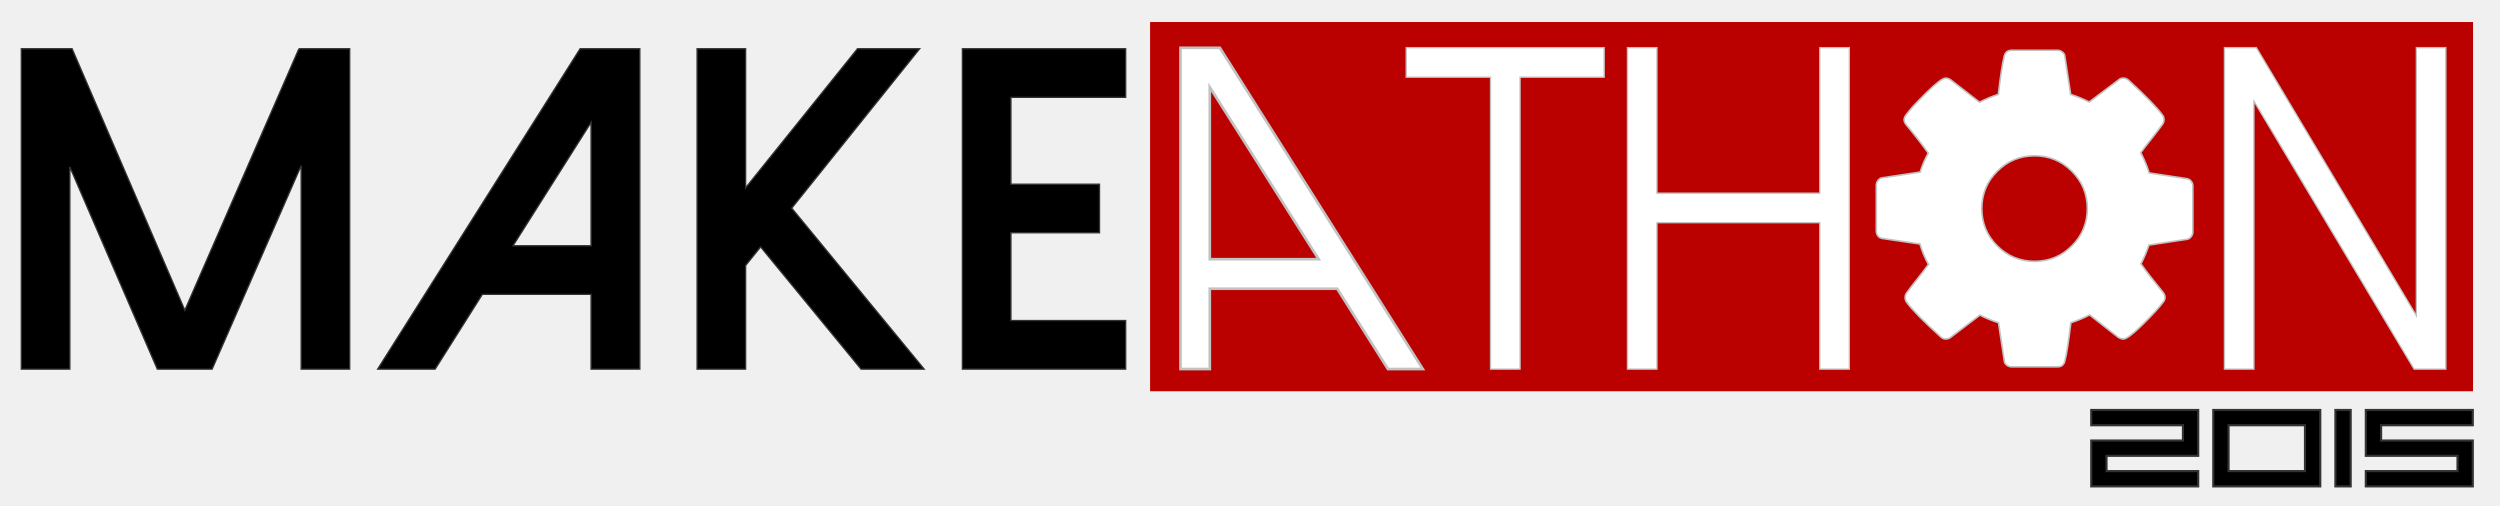
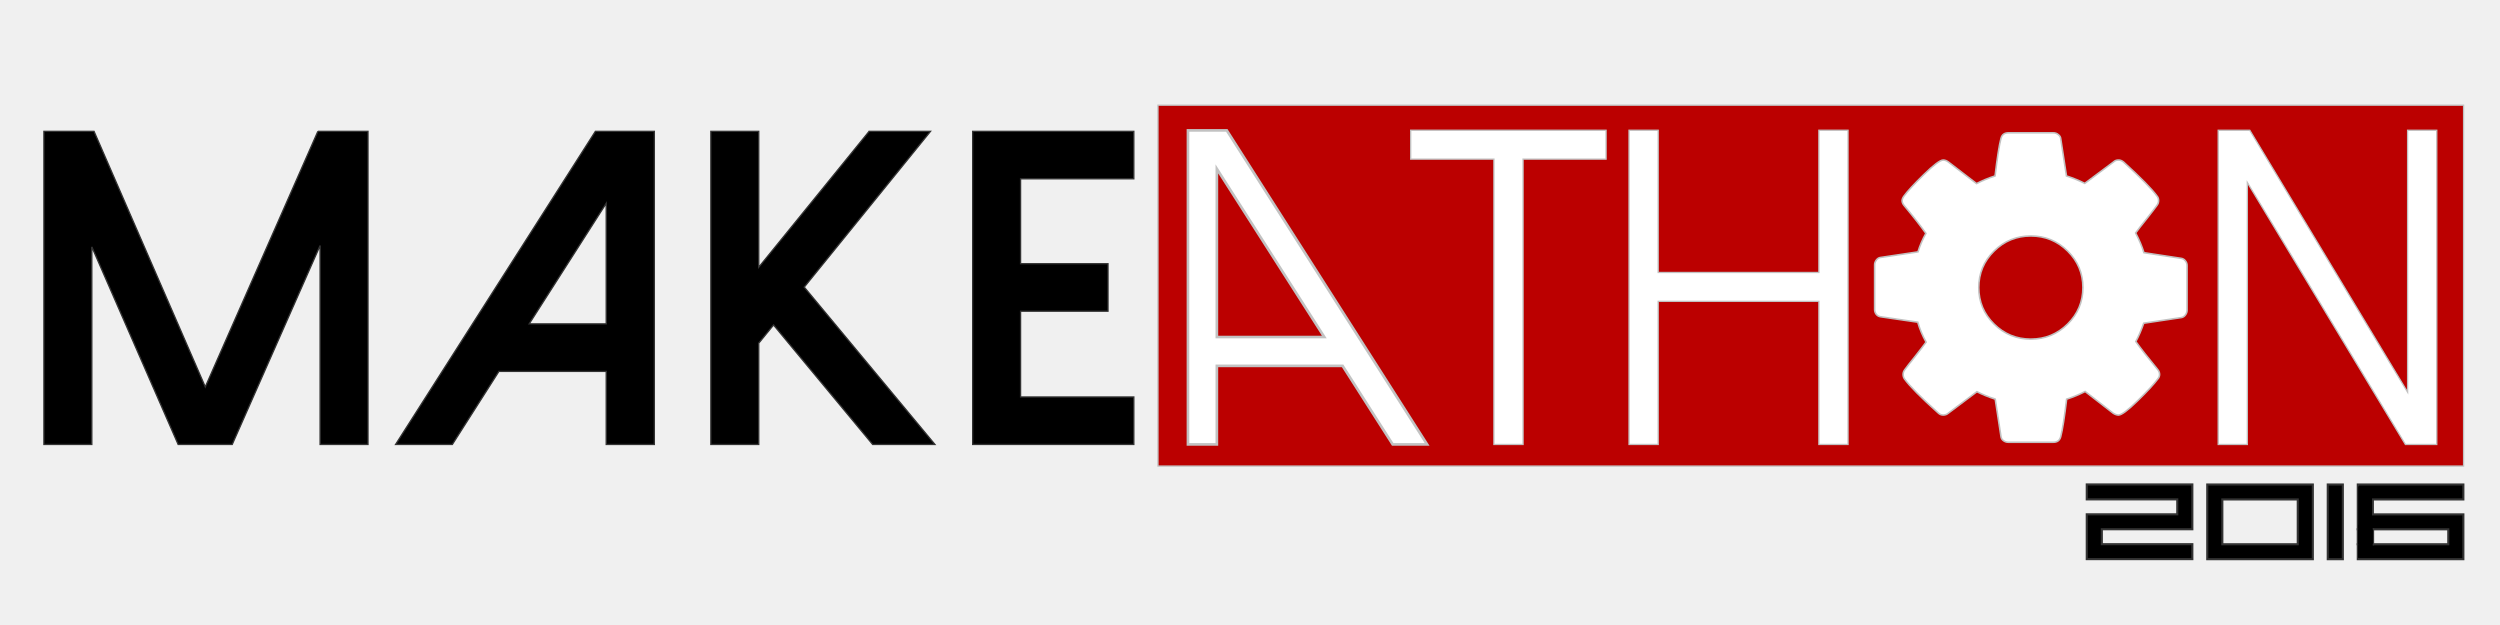
- <svg xmlns="http://www.w3.org/2000/svg" id="svg4152" height="56mm" width="277mm" version="1.1" viewBox="0 0 277 56">
-   <g id="layer1" transform="translate(0,-154)">
-     <flowRoot id="flowRoot4709" style="word-spacing:0px;letter-spacing:0px" xml:space="preserve" transform="scale(.28222)" line-height="125%" font-size="40px" font-family="Sans" fill="#000000">
-       <flowRegion id="flowRegion4711">
-         <rect id="rect4713" y="451.57" width="932.84" x="96.739" height="405.38" />
+ <svg xmlns="http://www.w3.org/2000/svg" id="svg4301" height="200" width="800" version="1.1" viewBox="0 0 800 200">
+   <g id="layer1" transform="translate(0 -852.36)">
+     <rect id="rect4789" style="shape-rendering:geometricPrecision" fill-rule="evenodd" height="115.48" width="417.8" stroke="#c2c2c2" y="886.02" x="370.55" stroke-width=".425" fill="#b00" />
+     <rect id="rect4773" style="shape-rendering:geometricPrecision" rx="36.173" ry="88.036" height="118.86" width="418.65" y="884.89" x="370.83" fill="none" />
+     <g id="flowRoot4701" style="shape-rendering:geometricPrecision" transform="matrix(.80379 0 0 .79667 -45.33 711.17)">
+       <path id="path4346" d="m182.95 229.98-44.824 102.66-44.297-102.66h-19.951v125.77h19.072v-79.365l34.365 79.365h21.533l34.98-79.893v79.893h19.072v-125.77h-19.951z" stroke="#333" stroke-width=".532" />
+       <path id="path4348" d="m293.43 229.98-79.541 125.77h22.588l18.545-29.355h42.715v29.355h19.16v-125.77h-23.467zm4.307 28.916v48.428h-30.674l30.674-48.428z" stroke="#333" stroke-width=".532" />
+       <path id="path4350" d="m402.41 229.98-43.945 54.58v-54.58h-19.072v125.77h19.072v-40.693l5.889-7.295 39.463 47.988h24.785l-52.031-63.193 50.273-62.578h-24.434z" stroke="#333" stroke-width=".532" />
+       <path id="path4352" d="m443.63 229.98v125.77h64.16v-19.072h-45.088v-34.453h34.805v-19.072h-34.805v-34.102h45.088v-19.072h-64.16z" stroke="#333" stroke-width=".532" />
+       <path id="path4354" d="m592.87 229.54-79.805 126.21h13.711l19.951-31.553h50.098v31.553h11.514v-126.21h-15.469zm3.955 15.469v67.588h-42.803l42.803-67.588z" stroke-width=".532" fill="none" />
+       <path id="path4356" d="m618.01 229.54v11.602h33.135v114.61h11.602v-114.61h33.047v-11.602h-77.783z" stroke="#c2c2c2" stroke-width=".532" fill="#fff" />
+       <path id="path4358" d="m780.52 229.54v57.129h-63.984v-57.129h-11.602v126.21h11.602v-57.48h63.984v57.48h11.602v-126.21h-11.602z" stroke="#c2c2c2" stroke-width=".532" fill="#fff" />
+       <path id="path4360" fill="none" d="m864.72 240q-21.797 0-37.266 15.469t-15.469 37.266 15.469 37.266 37.266 15.469 37.266-15.469 15.469-37.266-15.469-37.266-37.266-15.469zm0 117.07q-26.631 0-45.439-18.896-18.896-18.809-18.896-45.439 0-26.631 18.896-45.527 18.809-18.809 45.439-18.809 26.631 0 45.527 18.809 18.809 18.896 18.809 45.527t-18.809 45.439q-18.896 18.896-45.527 18.896z" />
+       <path id="path4362" d="m1014.9 229.54v105.21l-62.842-105.21h-12.568v126.21h11.602v-105.21l62.93 105.21h12.48v-126.21h-11.602z" stroke="#c2c2c2" stroke-width=".532" fill="#fff" />
+     </g>
+     <g id="flowRoot4721" style="shape-rendering:geometricPrecision" transform="matrix(-.80379 0 0 .79667 679.26 427.28)">
+       <path id="path4365" d="m356.67 585.95-79.749 126.12h13.701l19.937-31.531h50.063v31.531h11.506v-126.12h-15.458zm3.952 15.458v67.541h-42.773l42.773-67.541z" stroke="#c2c2c2" stroke-width="1.063" fill="#fff" />
+     </g>
+     <path id="path4371" style="shape-rendering:geometricPrecision" d="m672.59 1026.5h28.959v4.78h-33.786v-14.34h28.959v-4.78h-28.959v-4.78h33.786v14.34h-28.959v4.78z" stroke="#333" stroke-width=".675" />
+     <path id="path4373" style="shape-rendering:geometricPrecision" d="m706.32 1007.4h33.786v23.9h-33.786v-23.9zm4.827 19.12h24.133v-14.34h-24.133v14.34z" stroke="#333" stroke-width=".675" />
+     <path id="path4375" style="shape-rendering:geometricPrecision" d="m744.88 1007.4h4.827v23.9h-4.827v-23.9z" stroke="#333" stroke-width=".675" />
+     <path id="path4377" style="shape-rendering:geometricPrecision" d="m754.49 1007.4h33.786v4.78h-28.959v4.78h28.959v14.34h-33.786v-4.78h28.959v-4.78h-28.959v-14.34z" stroke="#333" stroke-width=".675" />
+     <rect id="rect4261" style="shape-rendering:geometricPrecision" height="22.824" width="4.431" y="1008" x="754.61" />
+     <flowRoot id="flowRoot4238" style="word-spacing:0px;letter-spacing:0px;shape-rendering:geometricPrecision" xml:space="preserve" transform="matrix(1.2509 0 0 1.2388 13.84 884.89)" line-height="125%" font-size="17.142px" font-family="FontAwesome" fill="none">
+       <flowRegion id="flowRegion4240">
+         <rect id="rect4242" height="95.429" width="220.1" y="-7.089" x="475.34" fill="none" />
      </flowRegion>
-       <flowPara id="flowPara4715" font-weight="bold" font-size="180px" font-family="'Code Bold'" />
+       <flowPara id="flowPara4244" font-size="77.138px" fill="none"></flowPara>
    </flowRoot>
-     <rect id="rect4789" fill-rule="evenodd" height="40.91" width="146.58" y="156.44" x="127.43" fill="#b00" />
-   </g>
-   <g id="layer2" transform="translate(0,-154)">
-     <rect id="rect4773" rx="8.161" ry="20.056" height="42.107" width="146.88" y="156.04" x="127.53" fill="none" />
-     <g>
-       <g id="flowRoot4701" transform="matrix(.282 0 0 .28222 -18.472 94.498)">
-         <g stroke="#333" stroke-width=".532">
-           <path id="path4346" d="m182.95 229.98-44.824 102.66-44.297-102.66h-19.951v125.77h19.072v-79.365l34.365 79.365h21.533l34.98-79.893v79.893h19.072v-125.77h-19.951z" />
-           <path id="path4348" d="m293.43 229.98-79.541 125.77h22.588l18.545-29.355h42.715v29.355h19.16v-125.77h-23.467zm4.307 28.916v48.428h-30.674l30.674-48.428z" />
-           <path id="path4350" d="m402.41 229.98-43.945 54.58v-54.58h-19.072v125.77h19.072v-40.693l5.889-7.295 39.463 47.988h24.785l-52.031-63.193 50.273-62.578h-24.434z" />
-           <path id="path4352" d="m443.63 229.98v125.77h64.16v-19.072h-45.088v-34.453h34.805v-19.072h-34.805v-34.102h45.088v-19.072h-64.16z" />
-         </g>
-         <g stroke-width=".532">
-           <path id="path4354" d="m592.87 229.54-79.805 126.21h13.711l19.951-31.553h50.098v31.553h11.514v-126.21h-15.469zm3.955 15.469v67.588h-42.803l42.803-67.588z" fill="none" />
-           <path id="path4356" d="m618.01 229.54v11.602h33.135v114.61h11.602v-114.61h33.047v-11.602h-77.783z" stroke="#c2c2c2" fill="#fff" />
-           <path id="path4358" d="m780.52 229.54v57.129h-63.984v-57.129h-11.602v126.21h11.602v-57.48h63.984v57.48h11.602v-126.21h-11.602z" stroke="#c2c2c2" fill="#fff" />
-         </g>
-         <path id="path4360" fill="none" d="m864.72 240q-21.797 0-37.266 15.469t-15.469 37.266 15.469 37.266 37.266 15.469 37.266-15.469 15.469-37.266-15.469-37.266-37.266-15.469zm0 117.07q-26.631 0-45.439-18.896-18.896-18.809-18.896-45.439 0-26.631 18.896-45.527 18.809-18.809 45.439-18.809 26.631 0 45.527 18.809 18.809 18.896 18.809 45.527t-18.809 45.439q-18.896 18.896-45.527 18.896z" />
-         <path id="path4362" d="m1014.9 229.54v105.21l-62.842-105.21h-12.568v126.21h11.602v-105.21l62.93 105.21h12.48v-126.21h-11.602z" stroke="#c2c2c2" stroke-width=".532" fill="#fff" />
-       </g>
-       <g id="flowRoot4721" transform="matrix(-.282 0 0 .28222 235.74 -6.0703)">
-         <path id="path4365" d="m356.67 585.95-79.749 126.12h13.701l19.937-31.531h50.063v31.531h11.506v-126.12h-15.458zm3.952 15.458v67.541h-42.773l42.773-67.541z" stroke="#c2c2c2" stroke-width="1.063" fill="#fff" />
-       </g>
-       <g id="flowRoot4230" transform="translate(-29.318 144.46)" stroke="#333" stroke-width=".238">
-         <path id="path4371" d="m262.72 61.738h10.16v1.693h-11.853v-5.08h10.16v-1.693h-10.16v-1.693h11.853v5.08h-10.16v1.693z" />
-         <path id="path4373" d="m274.55 54.965h11.853v8.467h-11.853v-8.467zm1.693 6.773h8.467v-5.08h-8.467v5.08z" />
-         <path id="path4375" d="m288.08 54.965h1.693v8.467h-1.693v-8.467z" />
-         <path id="path4377" d="m291.45 54.965h11.853v1.693h-10.16v1.693h10.16v5.08h-11.853v-1.693h10.16v-1.693h-10.16v-5.08z" />
-       </g>
-     </g>
-     <flowRoot id="flowRoot4238" style="word-spacing:0px;letter-spacing:0px" xml:space="preserve" transform="matrix(.66638 0 0 .66638 68.03 108.91)" line-height="125%" font-size="11.289px" font-family="FontAwesome" fill="none">
-       <flowRegion id="flowRegion4240">
-         <rect id="rect4242" height="62.846" width="144.95" y="66.062" x="214.39" fill="none" />
-       </flowRegion>
-       <flowPara id="flowPara4244" font-size="50.8px" fill="none"></flowPara>
-     </flowRoot>
-     <g id="flowRoot4238-9" transform="matrix(1.2089 0 0 1.2089 207.8 159.48)" stroke="#c2c2c2" stroke-width="0.15" fill="#fff">
+     <g id="flowRoot4238-9" style="shape-rendering:geometricPrecision" transform="matrix(3.4457 0 0 3.4125 599.62 894.61)" stroke="#c2c2c2" stroke-width="0.15" fill="#fff">
      <path id="path4368" d="m18.002 18.002q1.417-1.417 1.417-3.419t-1.417-3.419-3.419-1.417-3.419 1.417-1.417 3.419 1.417 3.419 3.419 1.417 3.419-1.417zm11.089-5.478v4.194q0 0.227-0.151 0.434t-0.378 0.246l-3.495 0.529q-0.359 1.02-0.737 1.719 0.661 0.945 2.021 2.607 0.189 0.227 0.189 0.472t-0.17 0.434q-0.51 0.699-1.87 2.04-1.36 1.341-1.776 1.341-0.227 0-0.491-0.17l-2.607-2.041q-0.831 0.434-1.719 0.718-0.302 2.569-0.548 3.514-0.132 0.529-0.68 0.529h-4.194q-0.264 0-0.472-0.17-0.189-0.151-0.208-0.397l-0.529-3.476q-0.926-0.302-1.7-0.699l-2.664 2.021q-0.189 0.17-0.472 0.17-0.264 0-0.472-0.208-2.38-2.152-3.116-3.172-0.132-0.189-0.132-0.434 0-0.227 0.151-0.434 0.283-0.398 0.964-1.248 0.68-0.869 1.02-1.341-0.51-0.945-0.774-1.87l-3.457-0.51q-0.246-0.038-0.397-0.227-0.151-0.208-0.151-0.453v-4.194q0-0.227 0.151-0.434t0.359-0.246l3.514-0.529q0.264-0.869 0.737-1.738-0.756-1.077-2.021-2.607-0.189-0.227-0.189-0.453 0-0.189 0.17-0.434 0.491-0.68 1.851-2.021 1.379-1.36 1.795-1.36 0.246 0 0.491 0.189l2.607 2.021q0.832-0.434 1.72-0.718 0.302-2.569 0.547-3.514 0.133-0.529 0.68-0.529h4.194q0.264 0 0.453 0.17 0.208 0.151 0.227 0.397l0.529 3.476q0.926 0.302 1.7 0.699l2.683-2.021q0.17-0.17 0.453-0.17 0.246 0 0.472 0.189 2.437 2.248 3.117 3.211 0.132 0.151 0.132 0.416 0 0.227-0.151 0.434-0.283 0.397-0.963 1.266-0.68 0.85-1.02 1.322 0.491 0.945 0.775 1.851l3.457 0.529q0.246 0.038 0.397 0.246 0.151 0.189 0.151 0.434z" stroke="#c2c2c2" stroke-width="0.15" fill="#fff" />
    </g>
+     <rect id="rect4923" height="5.049" width="5.154" stroke="#333" y="1021.6" x="754.36" stroke-width=".424" />
+     <rect id="rect4261-3" style="shape-rendering:geometricPrecision" height="10.602" width="4.655" y="1020.3" x="754.61" />
  </g>
</svg>
